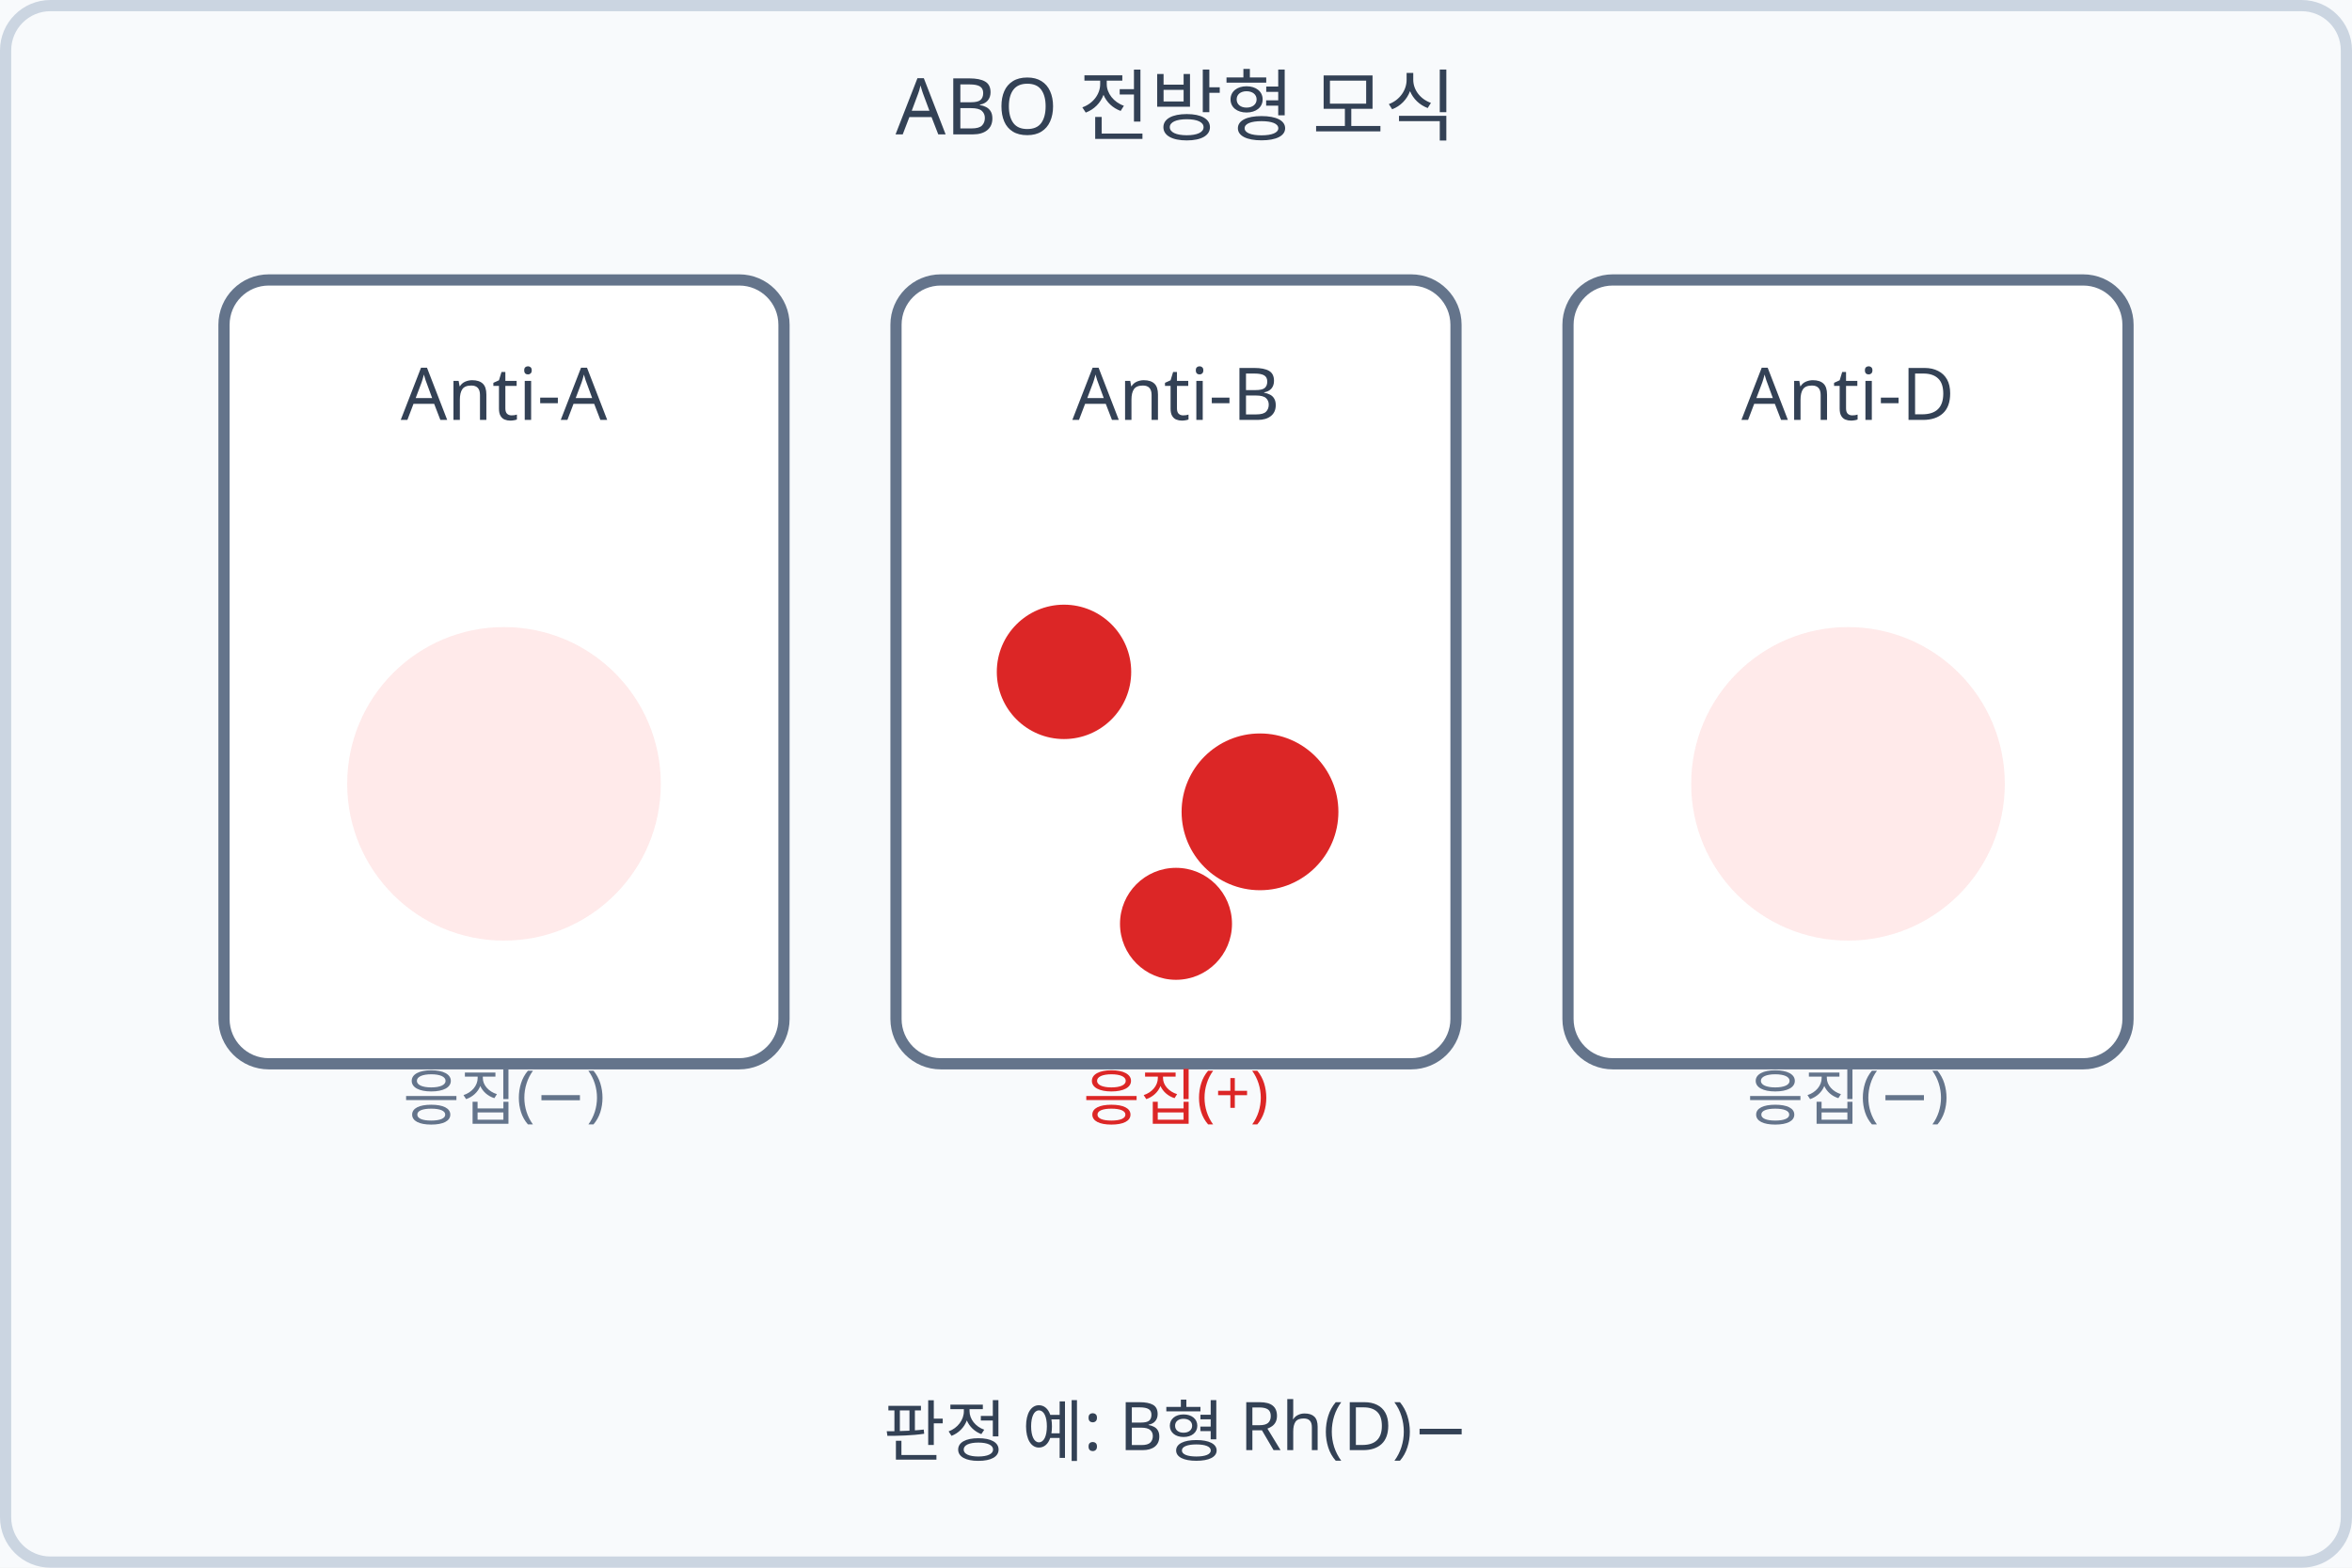
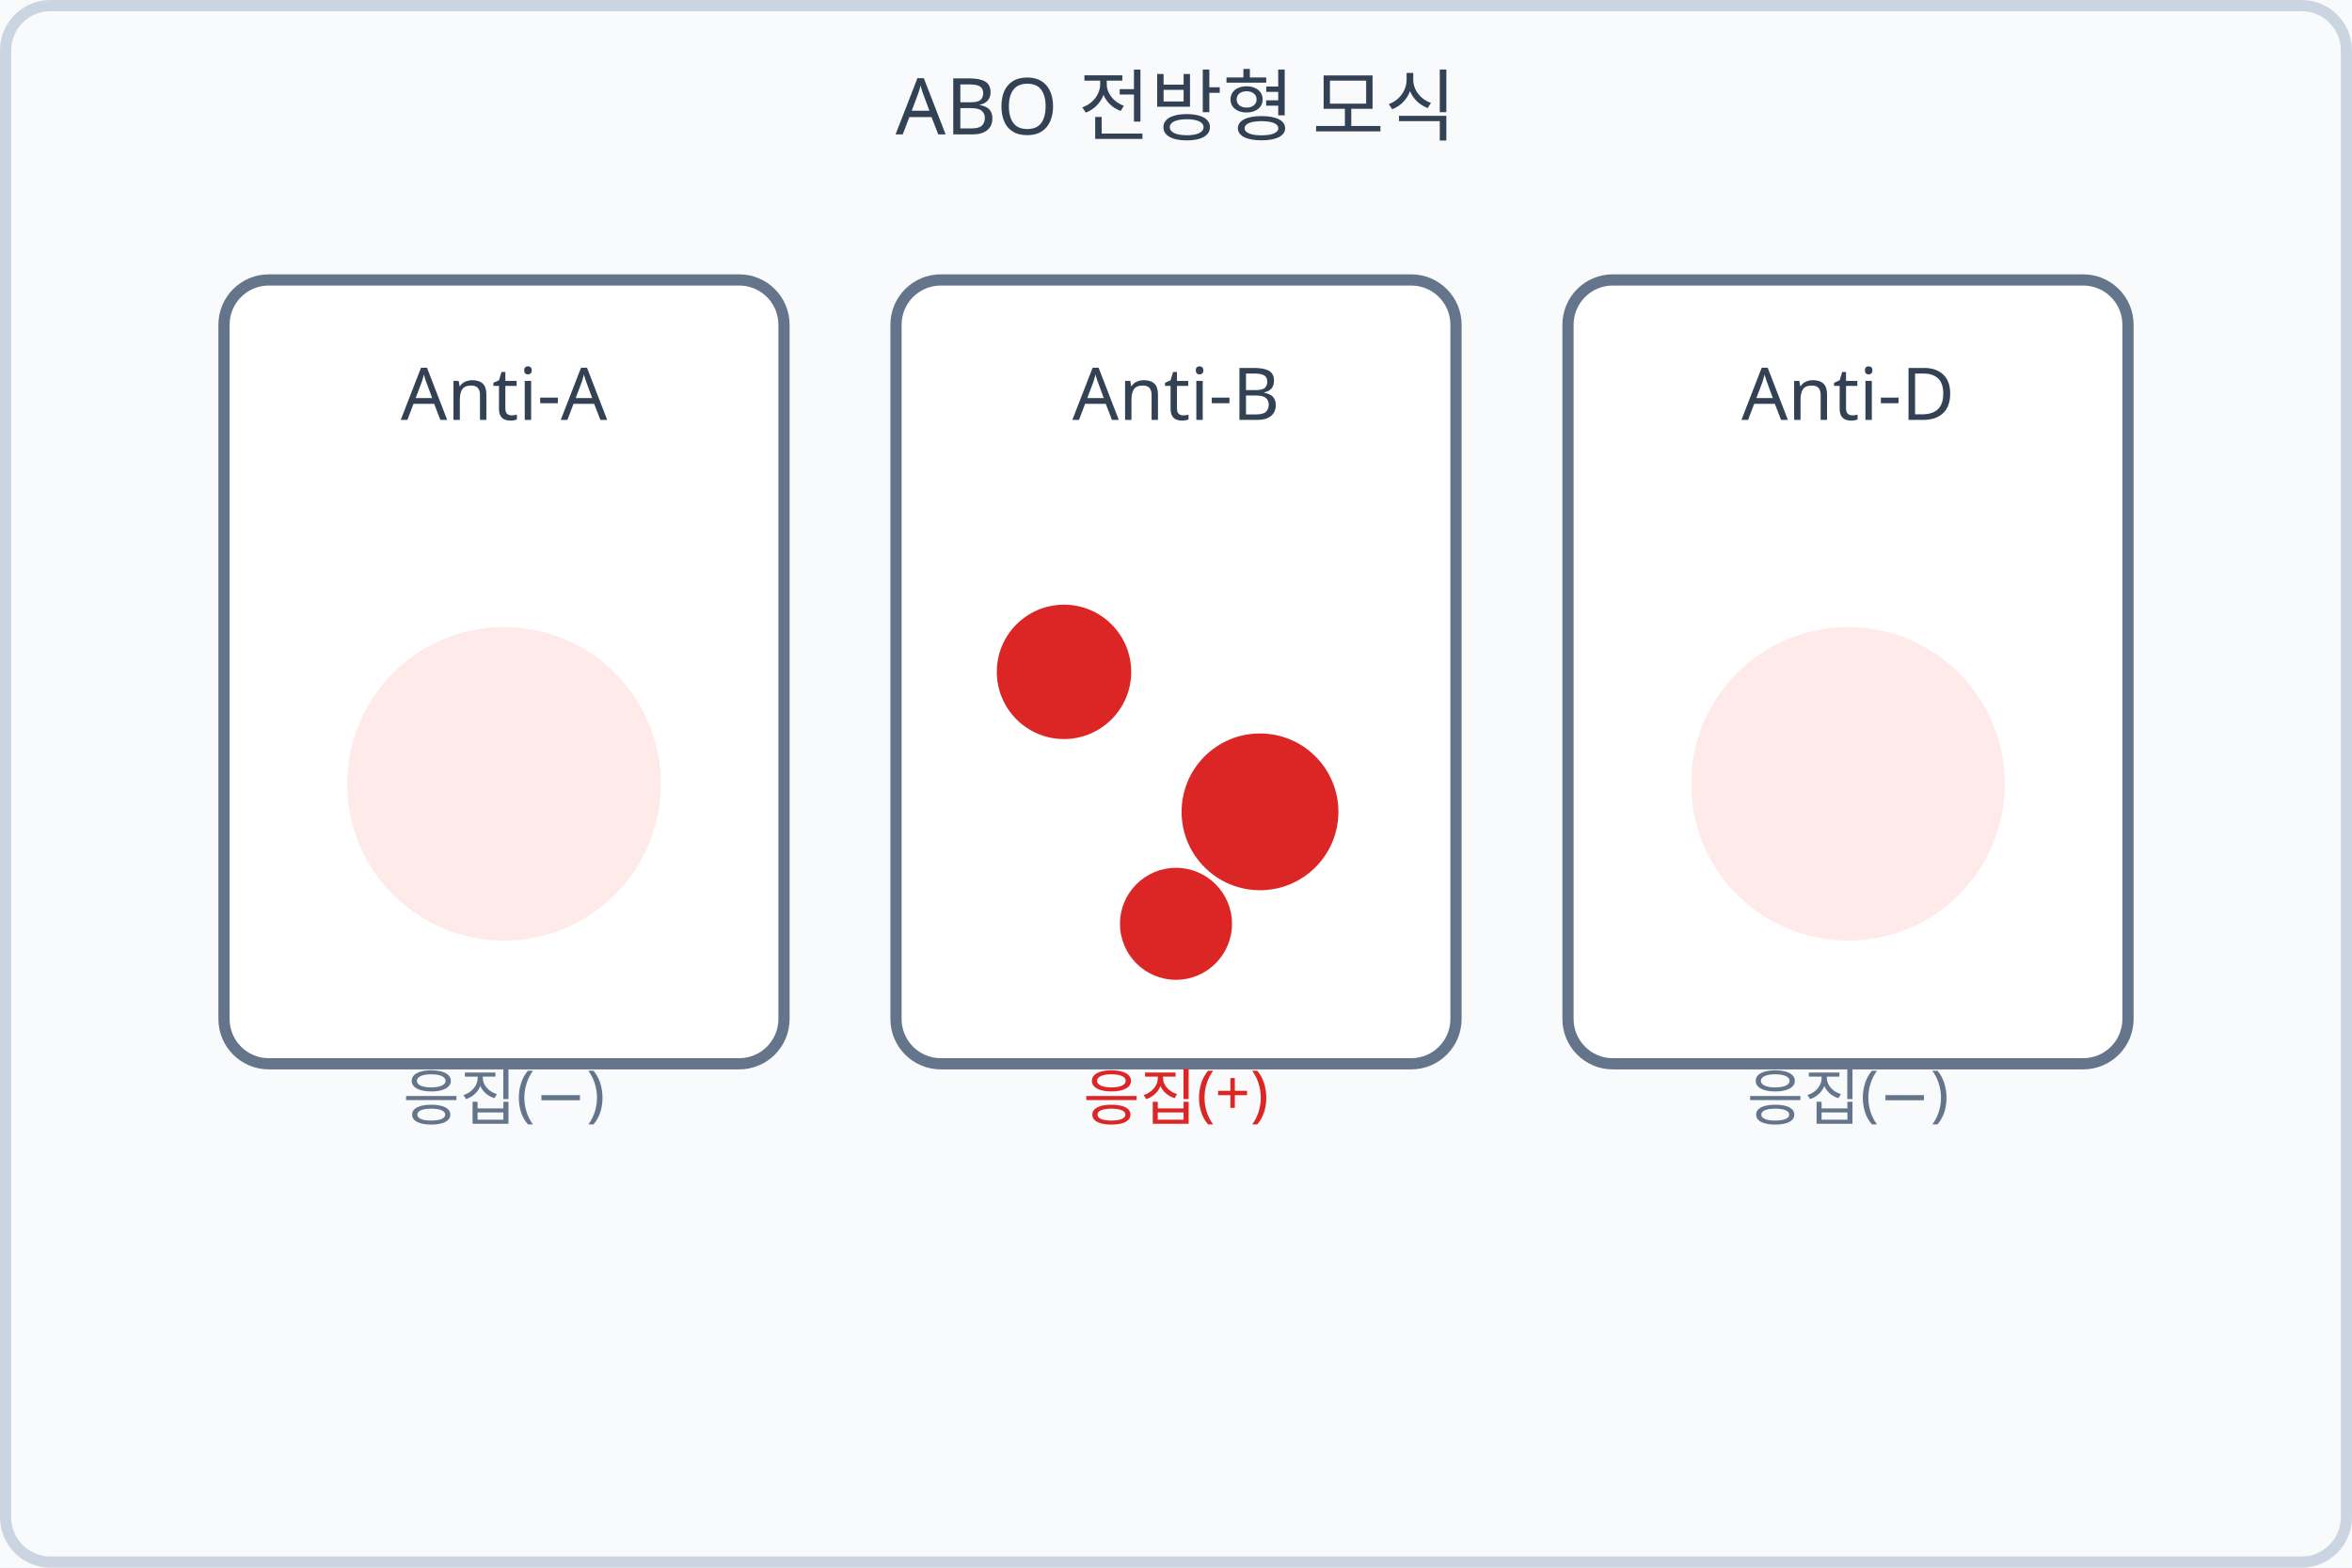
<svg xmlns="http://www.w3.org/2000/svg" width="420" height="280" viewBox="0 0 420 280" role="img">
  <rect width="100%" height="100%" fill="#f8fafc" />
  <rect x="1" y="1" width="418" height="278" fill="none" stroke="#cbd5e1" stroke-width="2" rx="8" />
  <text x="210" y="24" text-anchor="middle" font-size="14" font-family="sans-serif" fill="#334155">ABO 전방형 모식</text>
  <rect x="40" y="50" width="100" height="140" rx="8" fill="#fff" stroke="#64748b" stroke-width="2" />
  <text x="90" y="75" text-anchor="middle" font-size="13" font-family="sans-serif" fill="#334155">Anti-A</text>
  <circle cx="90" cy="140" r="28" fill="#fecaca" opacity="0.4" />
  <text x="90" y="200" text-anchor="middle" font-size="11" font-family="sans-serif" fill="#64748b">응집(−)</text>
  <rect x="160" y="50" width="100" height="140" rx="8" fill="#fff" stroke="#64748b" stroke-width="2" />
  <text x="210" y="75" text-anchor="middle" font-size="13" font-family="sans-serif" fill="#334155">Anti-B</text>
  <circle cx="190" cy="120" r="12" fill="#dc2626" />
  <circle cx="225" cy="145" r="14" fill="#dc2626" />
  <circle cx="210" cy="165" r="10" fill="#dc2626" />
  <text x="210" y="200" text-anchor="middle" font-size="11" font-family="sans-serif" fill="#dc2626">응집(+)</text>
  <rect x="280" y="50" width="100" height="140" rx="8" fill="#fff" stroke="#64748b" stroke-width="2" />
  <text x="330" y="75" text-anchor="middle" font-size="13" font-family="sans-serif" fill="#334155">Anti-D</text>
  <circle cx="330" cy="140" r="28" fill="#fecaca" opacity="0.4" />
  <text x="330" y="200" text-anchor="middle" font-size="11" font-family="sans-serif" fill="#64748b">응집(−)</text>
-   <text x="210" y="260" text-anchor="middle" font-size="12" font-family="sans-serif" fill="#334155">판정 예: B형 Rh(D)−</text>
</svg>
